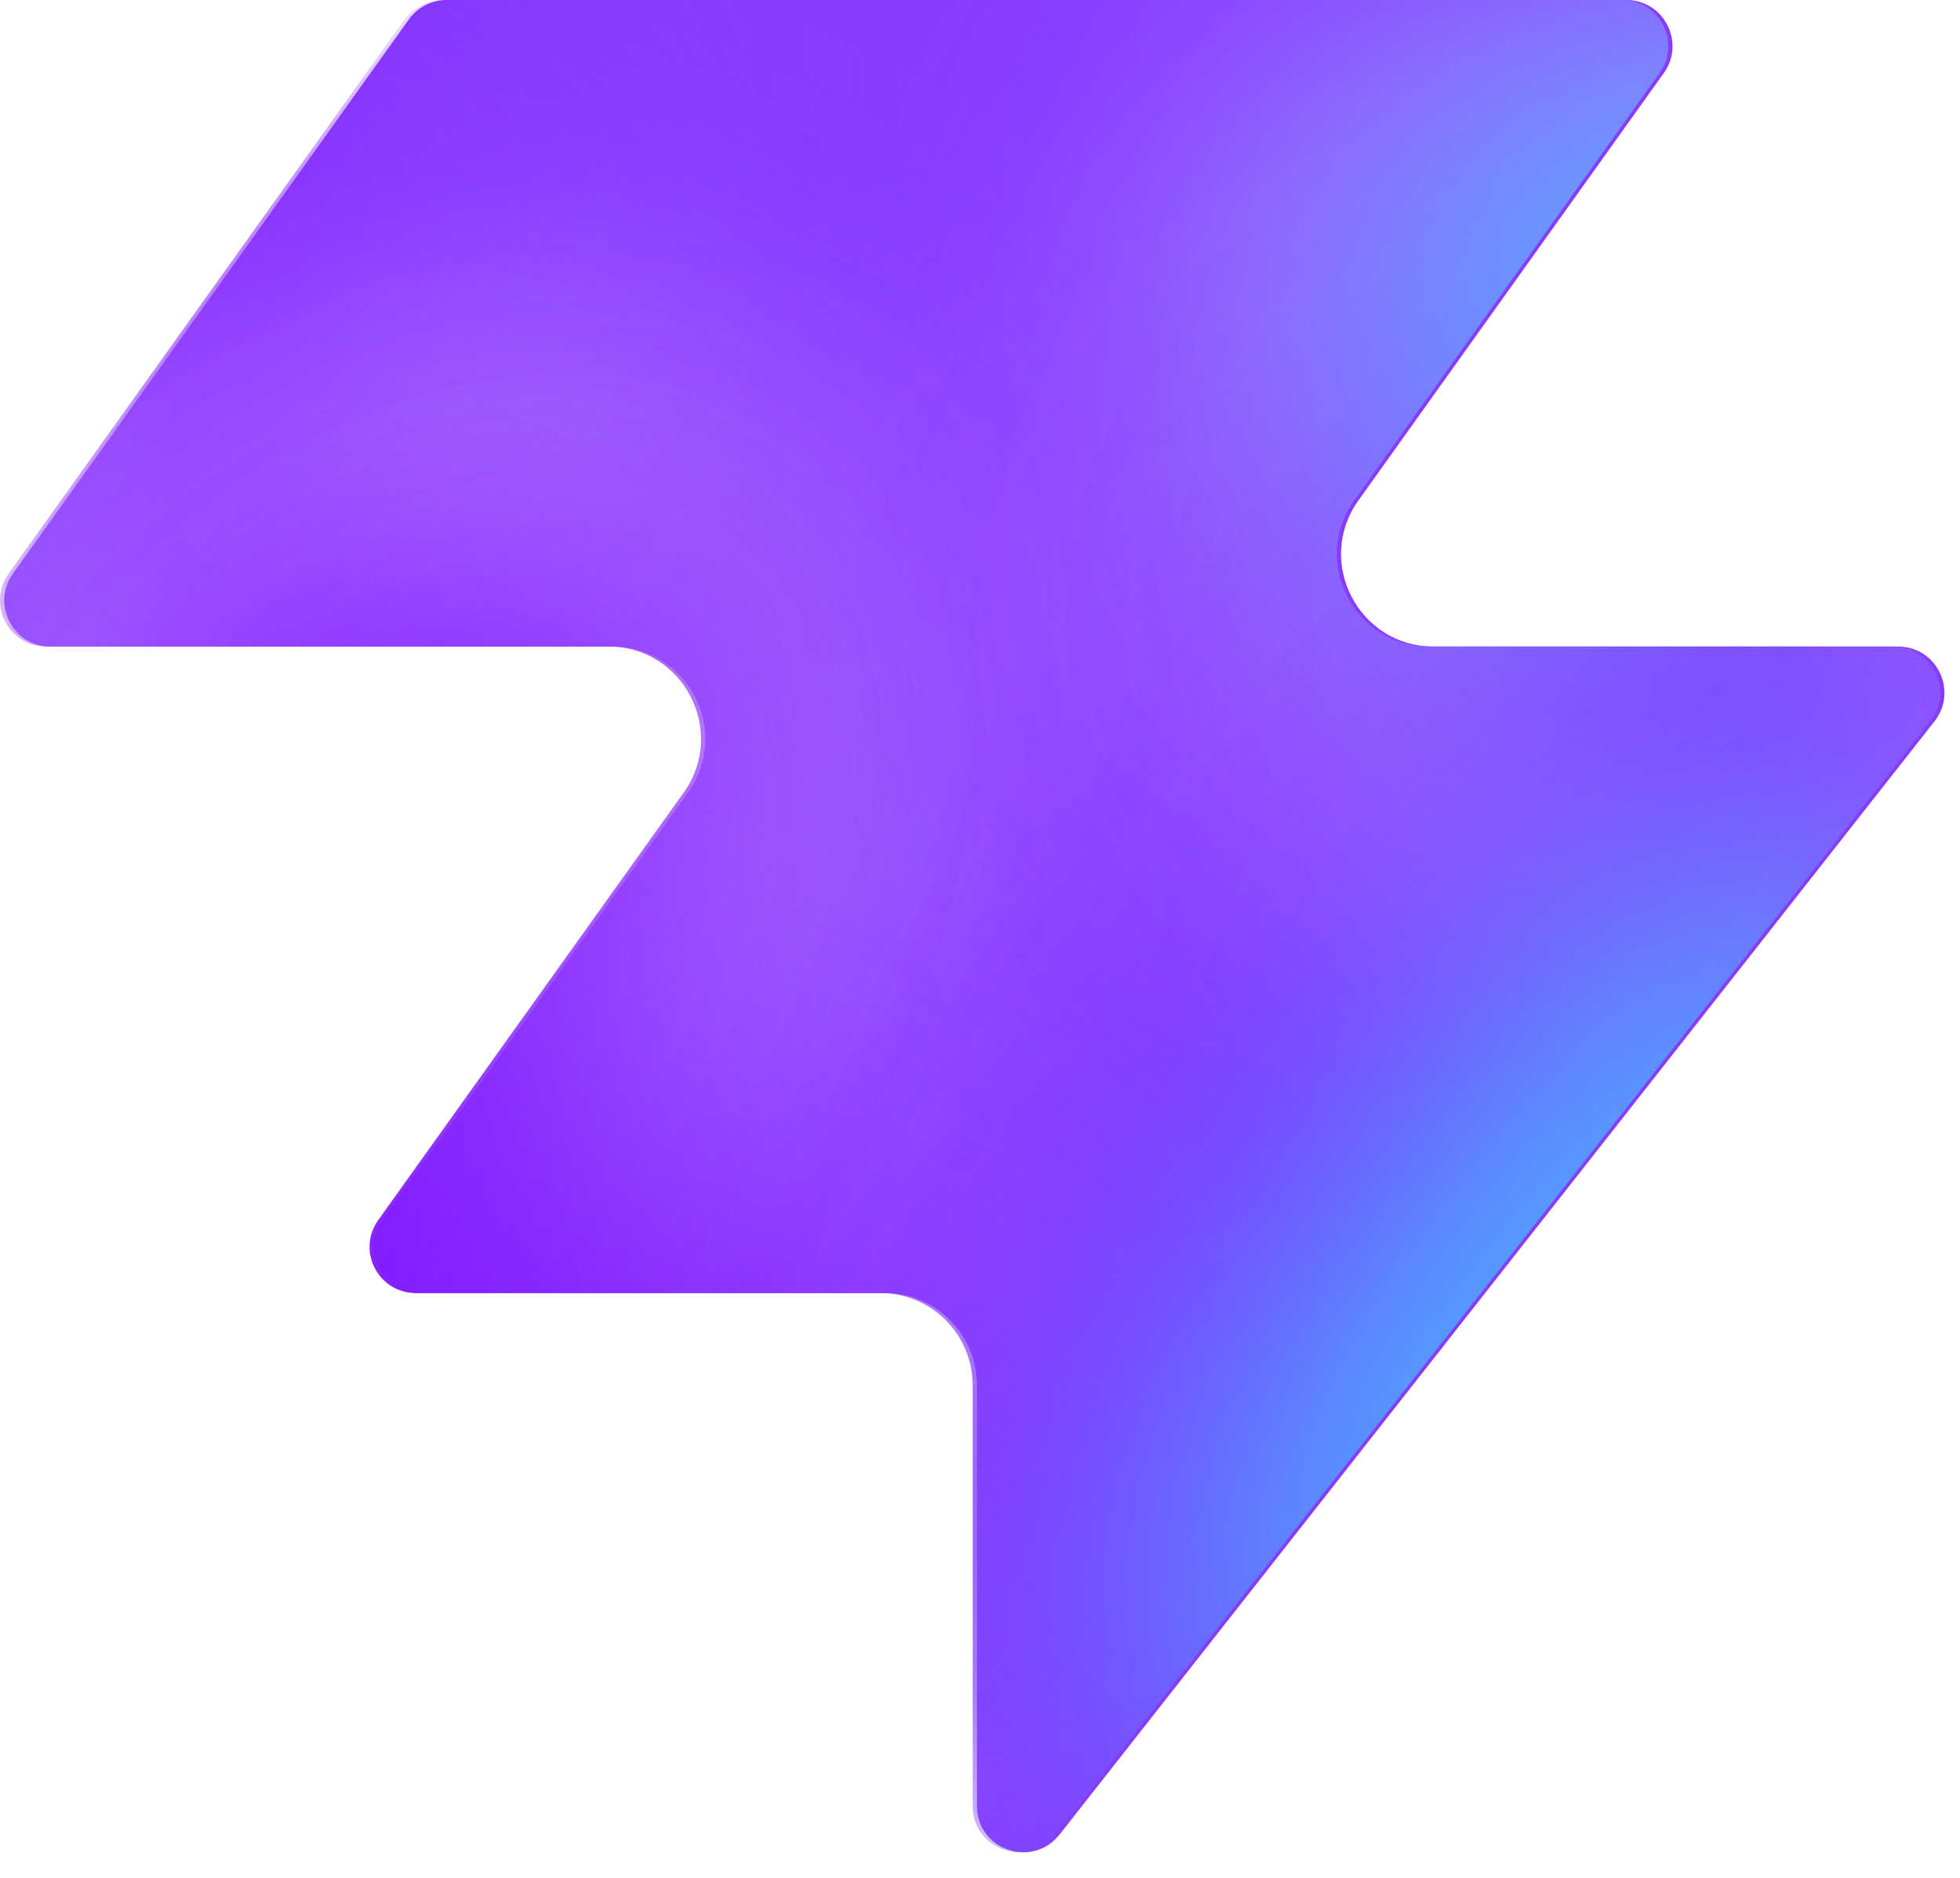
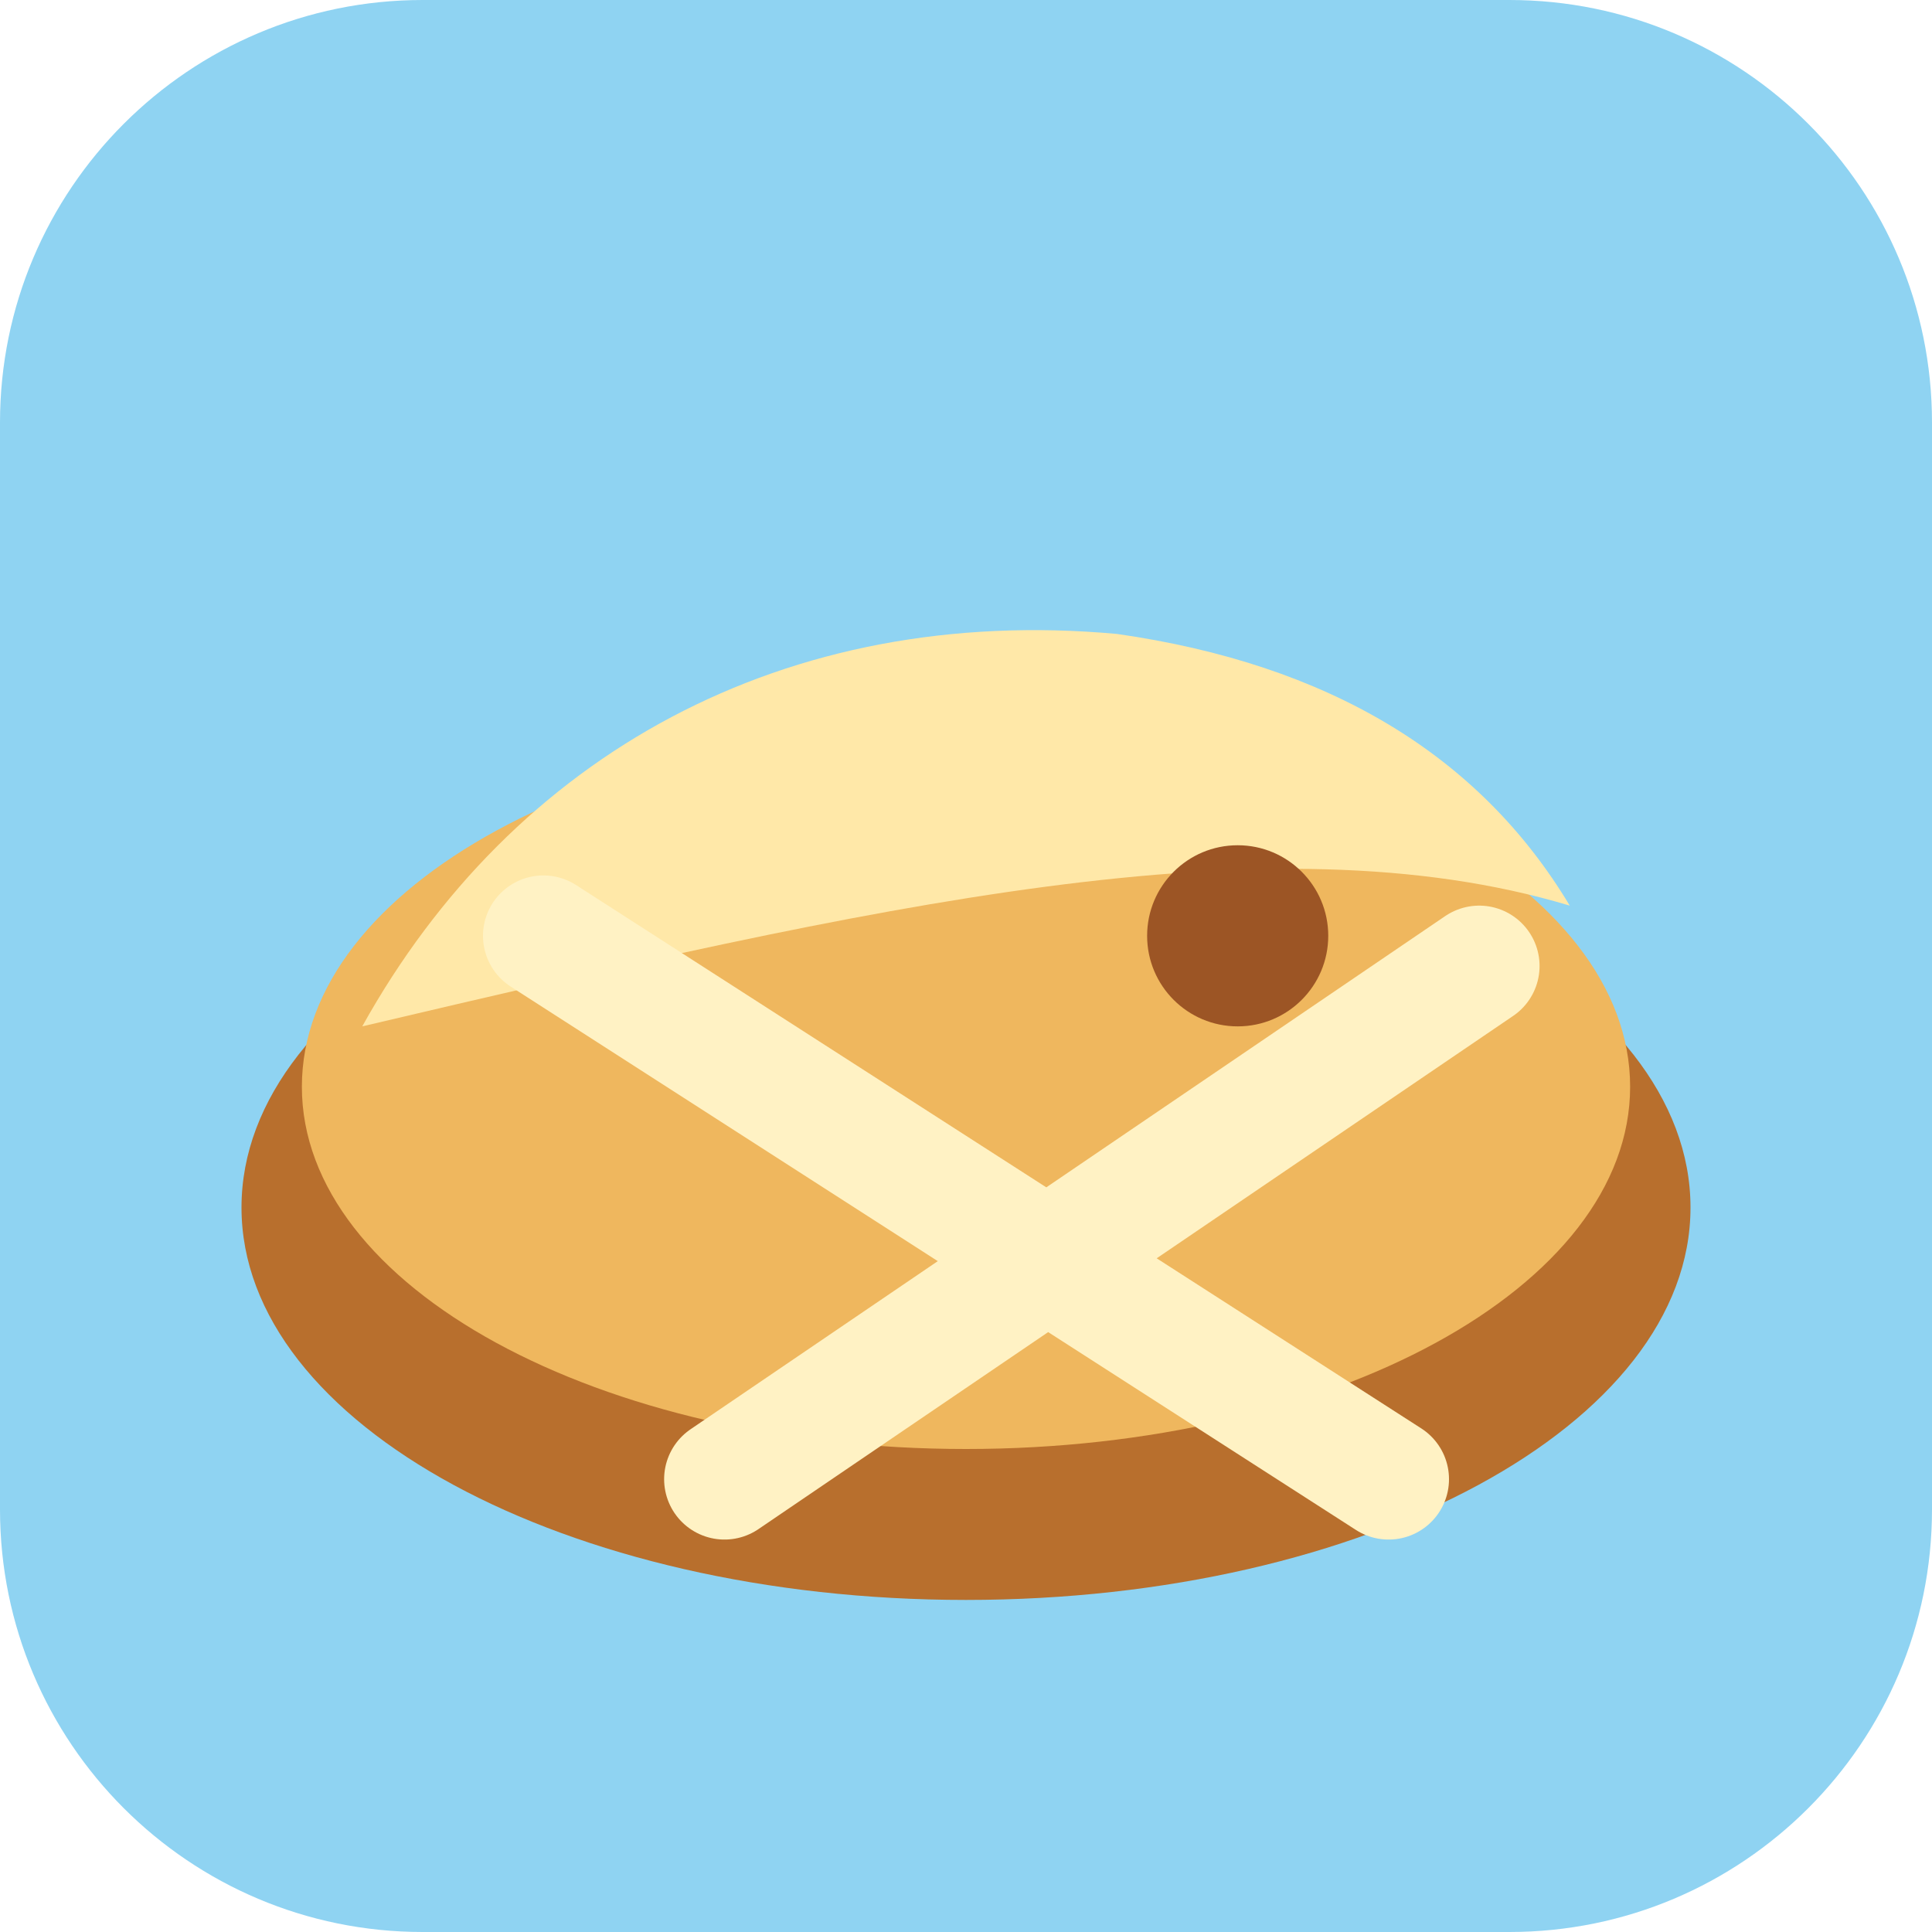
- <svg xmlns="http://www.w3.org/2000/svg" width="48" height="46" fill="none" viewBox="0 0 48 46">
-   <path fill="#863bff" d="M25.946 44.938c-.664.845-2.021.375-2.021-.698V33.937a2.26 2.26 0 0 0-2.262-2.262H10.287c-.92 0-1.456-1.04-.92-1.788l7.48-10.471c1.07-1.497 0-3.578-1.842-3.578H1.237c-.92 0-1.456-1.04-.92-1.788L10.013.474c.214-.297.556-.474.92-.474h28.894c.92 0 1.456 1.04.92 1.788l-7.48 10.471c-1.07 1.498 0 3.579 1.842 3.579h11.377c.943 0 1.473 1.088.89 1.83L25.947 44.94z" style="fill:#863bff;fill:color(display-p3 .525 .23 1);fill-opacity:1" />
-   <mask id="a" width="48" height="46" x="0" y="0" maskUnits="userSpaceOnUse" style="mask-type:alpha">
-     <path fill="#000" d="M25.842 44.938c-.664.844-2.021.375-2.021-.698V33.937a2.26 2.26 0 0 0-2.262-2.262H10.183c-.92 0-1.456-1.04-.92-1.788l7.48-10.471c1.07-1.498 0-3.579-1.842-3.579H1.133c-.92 0-1.456-1.04-.92-1.787L9.91.473c.214-.297.556-.474.92-.474h28.894c.92 0 1.456 1.04.92 1.788l-7.48 10.471c-1.07 1.498 0 3.578 1.842 3.578h11.377c.943 0 1.473 1.088.89 1.832L25.843 44.94z" style="fill:#000;fill-opacity:1" />
-   </mask>
-   <g mask="url(#a)">
-     <g filter="url(#b)">
-       <ellipse cx="5.508" cy="14.704" fill="#ede6ff" rx="5.508" ry="14.704" style="fill:#ede6ff;fill:color(display-p3 .927 .903 1);fill-opacity:1" transform="matrix(.00324 1 1 -.00324 -4.47 31.516)" />
-     </g>
-     <g filter="url(#c)">
-       <ellipse cx="10.399" cy="29.851" fill="#ede6ff" rx="10.399" ry="29.851" style="fill:#ede6ff;fill:color(display-p3 .927 .903 1);fill-opacity:1" transform="matrix(.00324 1 1 -.00324 -39.328 7.883)" />
-     </g>
-     <g filter="url(#d)">
-       <ellipse cx="5.508" cy="30.487" fill="#7e14ff" rx="5.508" ry="30.487" style="fill:#7e14ff;fill:color(display-p3 .492 .077 1);fill-opacity:1" transform="rotate(89.814 -25.913 -14.639)scale(1 -1)" />
-     </g>
-     <g filter="url(#e)">
-       <ellipse cx="5.508" cy="30.599" fill="#7e14ff" rx="5.508" ry="30.599" style="fill:#7e14ff;fill:color(display-p3 .492 .077 1);fill-opacity:1" transform="rotate(89.814 -32.644 -3.334)scale(1 -1)" />
-     </g>
-     <g filter="url(#f)">
-       <ellipse cx="5.508" cy="30.599" fill="#7e14ff" rx="5.508" ry="30.599" style="fill:#7e14ff;fill:color(display-p3 .492 .077 1);fill-opacity:1" transform="matrix(.00324 1 1 -.00324 -34.34 30.47)" />
-     </g>
-     <g filter="url(#g)">
-       <ellipse cx="14.072" cy="22.078" fill="#ede6ff" rx="14.072" ry="22.078" style="fill:#ede6ff;fill:color(display-p3 .927 .903 1);fill-opacity:1" transform="rotate(93.35 24.506 48.493)scale(-1 1)" />
-     </g>
-     <g filter="url(#h)">
-       <ellipse cx="3.47" cy="21.501" fill="#7e14ff" rx="3.47" ry="21.501" style="fill:#7e14ff;fill:color(display-p3 .492 .077 1);fill-opacity:1" transform="rotate(89.009 28.708 47.59)scale(-1 1)" />
-     </g>
-     <g filter="url(#i)">
-       <ellipse cx="3.47" cy="21.501" fill="#7e14ff" rx="3.47" ry="21.501" style="fill:#7e14ff;fill:color(display-p3 .492 .077 1);fill-opacity:1" transform="rotate(89.009 28.708 47.59)scale(-1 1)" />
-     </g>
-     <g filter="url(#j)">
-       <ellipse cx=".387" cy="8.972" fill="#7e14ff" rx="4.407" ry="29.108" style="fill:#7e14ff;fill:color(display-p3 .492 .077 1);fill-opacity:1" transform="rotate(39.51 .387 8.972)" />
-     </g>
-     <g filter="url(#k)">
-       <ellipse cx="47.523" cy="-6.092" fill="#7e14ff" rx="4.407" ry="29.108" style="fill:#7e14ff;fill:color(display-p3 .492 .077 1);fill-opacity:1" transform="rotate(37.892 47.523 -6.092)" />
-     </g>
-     <g filter="url(#l)">
-       <ellipse cx="41.412" cy="6.333" fill="#47bfff" rx="5.971" ry="9.665" style="fill:#47bfff;fill:color(display-p3 .28 .748 1);fill-opacity:1" transform="rotate(37.892 41.412 6.333)" />
-     </g>
-     <g filter="url(#m)">
-       <ellipse cx="-1.879" cy="38.332" fill="#7e14ff" rx="4.407" ry="29.108" style="fill:#7e14ff;fill:color(display-p3 .492 .077 1);fill-opacity:1" transform="rotate(37.892 -1.88 38.332)" />
-     </g>
-     <g filter="url(#n)">
-       <ellipse cx="-1.879" cy="38.332" fill="#7e14ff" rx="4.407" ry="29.108" style="fill:#7e14ff;fill:color(display-p3 .492 .077 1);fill-opacity:1" transform="rotate(37.892 -1.88 38.332)" />
-     </g>
-     <g filter="url(#o)">
-       <ellipse cx="35.651" cy="29.907" fill="#7e14ff" rx="4.407" ry="29.108" style="fill:#7e14ff;fill:color(display-p3 .492 .077 1);fill-opacity:1" transform="rotate(37.892 35.651 29.907)" />
-     </g>
-     <g filter="url(#p)">
-       <ellipse cx="38.418" cy="32.4" fill="#47bfff" rx="5.971" ry="15.297" style="fill:#47bfff;fill:color(display-p3 .28 .748 1);fill-opacity:1" transform="rotate(37.892 38.418 32.4)" />
-     </g>
-   </g>
-   <defs>
-     <filter id="b" width="60.045" height="41.654" x="-19.77" y="16.149" color-interpolation-filters="sRGB" filterUnits="userSpaceOnUse">
-       <feFlood flood-opacity="0" result="BackgroundImageFix" />
-       <feBlend in="SourceGraphic" in2="BackgroundImageFix" result="shape" />
-       <feGaussianBlur result="effect1_foregroundBlur_2002_17158" stdDeviation="7.659" />
-     </filter>
-     <filter id="c" width="90.34" height="51.437" x="-54.613" y="-7.533" color-interpolation-filters="sRGB" filterUnits="userSpaceOnUse">
-       <feFlood flood-opacity="0" result="BackgroundImageFix" />
-       <feBlend in="SourceGraphic" in2="BackgroundImageFix" result="shape" />
-       <feGaussianBlur result="effect1_foregroundBlur_2002_17158" stdDeviation="7.659" />
-     </filter>
-     <filter id="d" width="79.355" height="29.4" x="-49.64" y="2.03" color-interpolation-filters="sRGB" filterUnits="userSpaceOnUse">
-       <feFlood flood-opacity="0" result="BackgroundImageFix" />
-       <feBlend in="SourceGraphic" in2="BackgroundImageFix" result="shape" />
-       <feGaussianBlur result="effect1_foregroundBlur_2002_17158" stdDeviation="4.596" />
-     </filter>
-     <filter id="e" width="79.579" height="29.4" x="-45.045" y="20.029" color-interpolation-filters="sRGB" filterUnits="userSpaceOnUse">
-       <feFlood flood-opacity="0" result="BackgroundImageFix" />
-       <feBlend in="SourceGraphic" in2="BackgroundImageFix" result="shape" />
-       <feGaussianBlur result="effect1_foregroundBlur_2002_17158" stdDeviation="4.596" />
-     </filter>
-     <filter id="f" width="79.579" height="29.4" x="-43.513" y="21.178" color-interpolation-filters="sRGB" filterUnits="userSpaceOnUse">
-       <feFlood flood-opacity="0" result="BackgroundImageFix" />
-       <feBlend in="SourceGraphic" in2="BackgroundImageFix" result="shape" />
-       <feGaussianBlur result="effect1_foregroundBlur_2002_17158" stdDeviation="4.596" />
-     </filter>
-     <filter id="g" width="74.749" height="58.852" x="15.756" y="-17.901" color-interpolation-filters="sRGB" filterUnits="userSpaceOnUse">
-       <feFlood flood-opacity="0" result="BackgroundImageFix" />
-       <feBlend in="SourceGraphic" in2="BackgroundImageFix" result="shape" />
-       <feGaussianBlur result="effect1_foregroundBlur_2002_17158" stdDeviation="7.659" />
-     </filter>
-     <filter id="h" width="61.377" height="25.362" x="23.548" y="2.284" color-interpolation-filters="sRGB" filterUnits="userSpaceOnUse">
-       <feFlood flood-opacity="0" result="BackgroundImageFix" />
-       <feBlend in="SourceGraphic" in2="BackgroundImageFix" result="shape" />
-       <feGaussianBlur result="effect1_foregroundBlur_2002_17158" stdDeviation="4.596" />
-     </filter>
-     <filter id="i" width="61.377" height="25.362" x="23.548" y="2.284" color-interpolation-filters="sRGB" filterUnits="userSpaceOnUse">
-       <feFlood flood-opacity="0" result="BackgroundImageFix" />
-       <feBlend in="SourceGraphic" in2="BackgroundImageFix" result="shape" />
-       <feGaussianBlur result="effect1_foregroundBlur_2002_17158" stdDeviation="4.596" />
-     </filter>
-     <filter id="j" width="56.045" height="63.649" x="-27.636" y="-22.853" color-interpolation-filters="sRGB" filterUnits="userSpaceOnUse">
-       <feFlood flood-opacity="0" result="BackgroundImageFix" />
-       <feBlend in="SourceGraphic" in2="BackgroundImageFix" result="shape" />
-       <feGaussianBlur result="effect1_foregroundBlur_2002_17158" stdDeviation="4.596" />
-     </filter>
-     <filter id="k" width="54.814" height="64.646" x="20.116" y="-38.415" color-interpolation-filters="sRGB" filterUnits="userSpaceOnUse">
-       <feFlood flood-opacity="0" result="BackgroundImageFix" />
-       <feBlend in="SourceGraphic" in2="BackgroundImageFix" result="shape" />
-       <feGaussianBlur result="effect1_foregroundBlur_2002_17158" stdDeviation="4.596" />
-     </filter>
-     <filter id="l" width="33.541" height="35.313" x="24.641" y="-11.323" color-interpolation-filters="sRGB" filterUnits="userSpaceOnUse">
-       <feFlood flood-opacity="0" result="BackgroundImageFix" />
-       <feBlend in="SourceGraphic" in2="BackgroundImageFix" result="shape" />
-       <feGaussianBlur result="effect1_foregroundBlur_2002_17158" stdDeviation="4.596" />
-     </filter>
-     <filter id="m" width="54.814" height="64.646" x="-29.286" y="6.009" color-interpolation-filters="sRGB" filterUnits="userSpaceOnUse">
-       <feFlood flood-opacity="0" result="BackgroundImageFix" />
-       <feBlend in="SourceGraphic" in2="BackgroundImageFix" result="shape" />
-       <feGaussianBlur result="effect1_foregroundBlur_2002_17158" stdDeviation="4.596" />
-     </filter>
-     <filter id="n" width="54.814" height="64.646" x="-29.286" y="6.009" color-interpolation-filters="sRGB" filterUnits="userSpaceOnUse">
-       <feFlood flood-opacity="0" result="BackgroundImageFix" />
-       <feBlend in="SourceGraphic" in2="BackgroundImageFix" result="shape" />
-       <feGaussianBlur result="effect1_foregroundBlur_2002_17158" stdDeviation="4.596" />
-     </filter>
-     <filter id="o" width="54.814" height="64.646" x="8.244" y="-2.416" color-interpolation-filters="sRGB" filterUnits="userSpaceOnUse">
-       <feFlood flood-opacity="0" result="BackgroundImageFix" />
-       <feBlend in="SourceGraphic" in2="BackgroundImageFix" result="shape" />
-       <feGaussianBlur result="effect1_foregroundBlur_2002_17158" stdDeviation="4.596" />
-     </filter>
-     <filter id="p" width="39.409" height="43.623" x="18.713" y="10.588" color-interpolation-filters="sRGB" filterUnits="userSpaceOnUse">
-       <feFlood flood-opacity="0" result="BackgroundImageFix" />
-       <feBlend in="SourceGraphic" in2="BackgroundImageFix" result="shape" />
-       <feGaussianBlur result="effect1_foregroundBlur_2002_17158" stdDeviation="4.596" />
-     </filter>
-   </defs>
+ <svg xmlns="http://www.w3.org/2000/svg" viewBox="0 0 64 64">
+   <rect width="64" height="64" rx="14" fill="#8fd3f2" />
+   <ellipse cx="32" cy="40" rx="24" ry="13" fill="#b86f2d" />
+   <ellipse cx="32" cy="36" rx="22" ry="12" fill="#efb75e" />
+   <path fill="#ffe8a8" d="M12 34c5-9 14-14 25-13 7 1 12 4 15 9-10-3-23 0-40 4Z" />
+   <path stroke="#fff2c4" stroke-linecap="round" stroke-width="4" d="m18 31 28 18M49 32 24 49" />
+   <circle cx="41" cy="31" r="3" fill="#9c5525" />
</svg>
